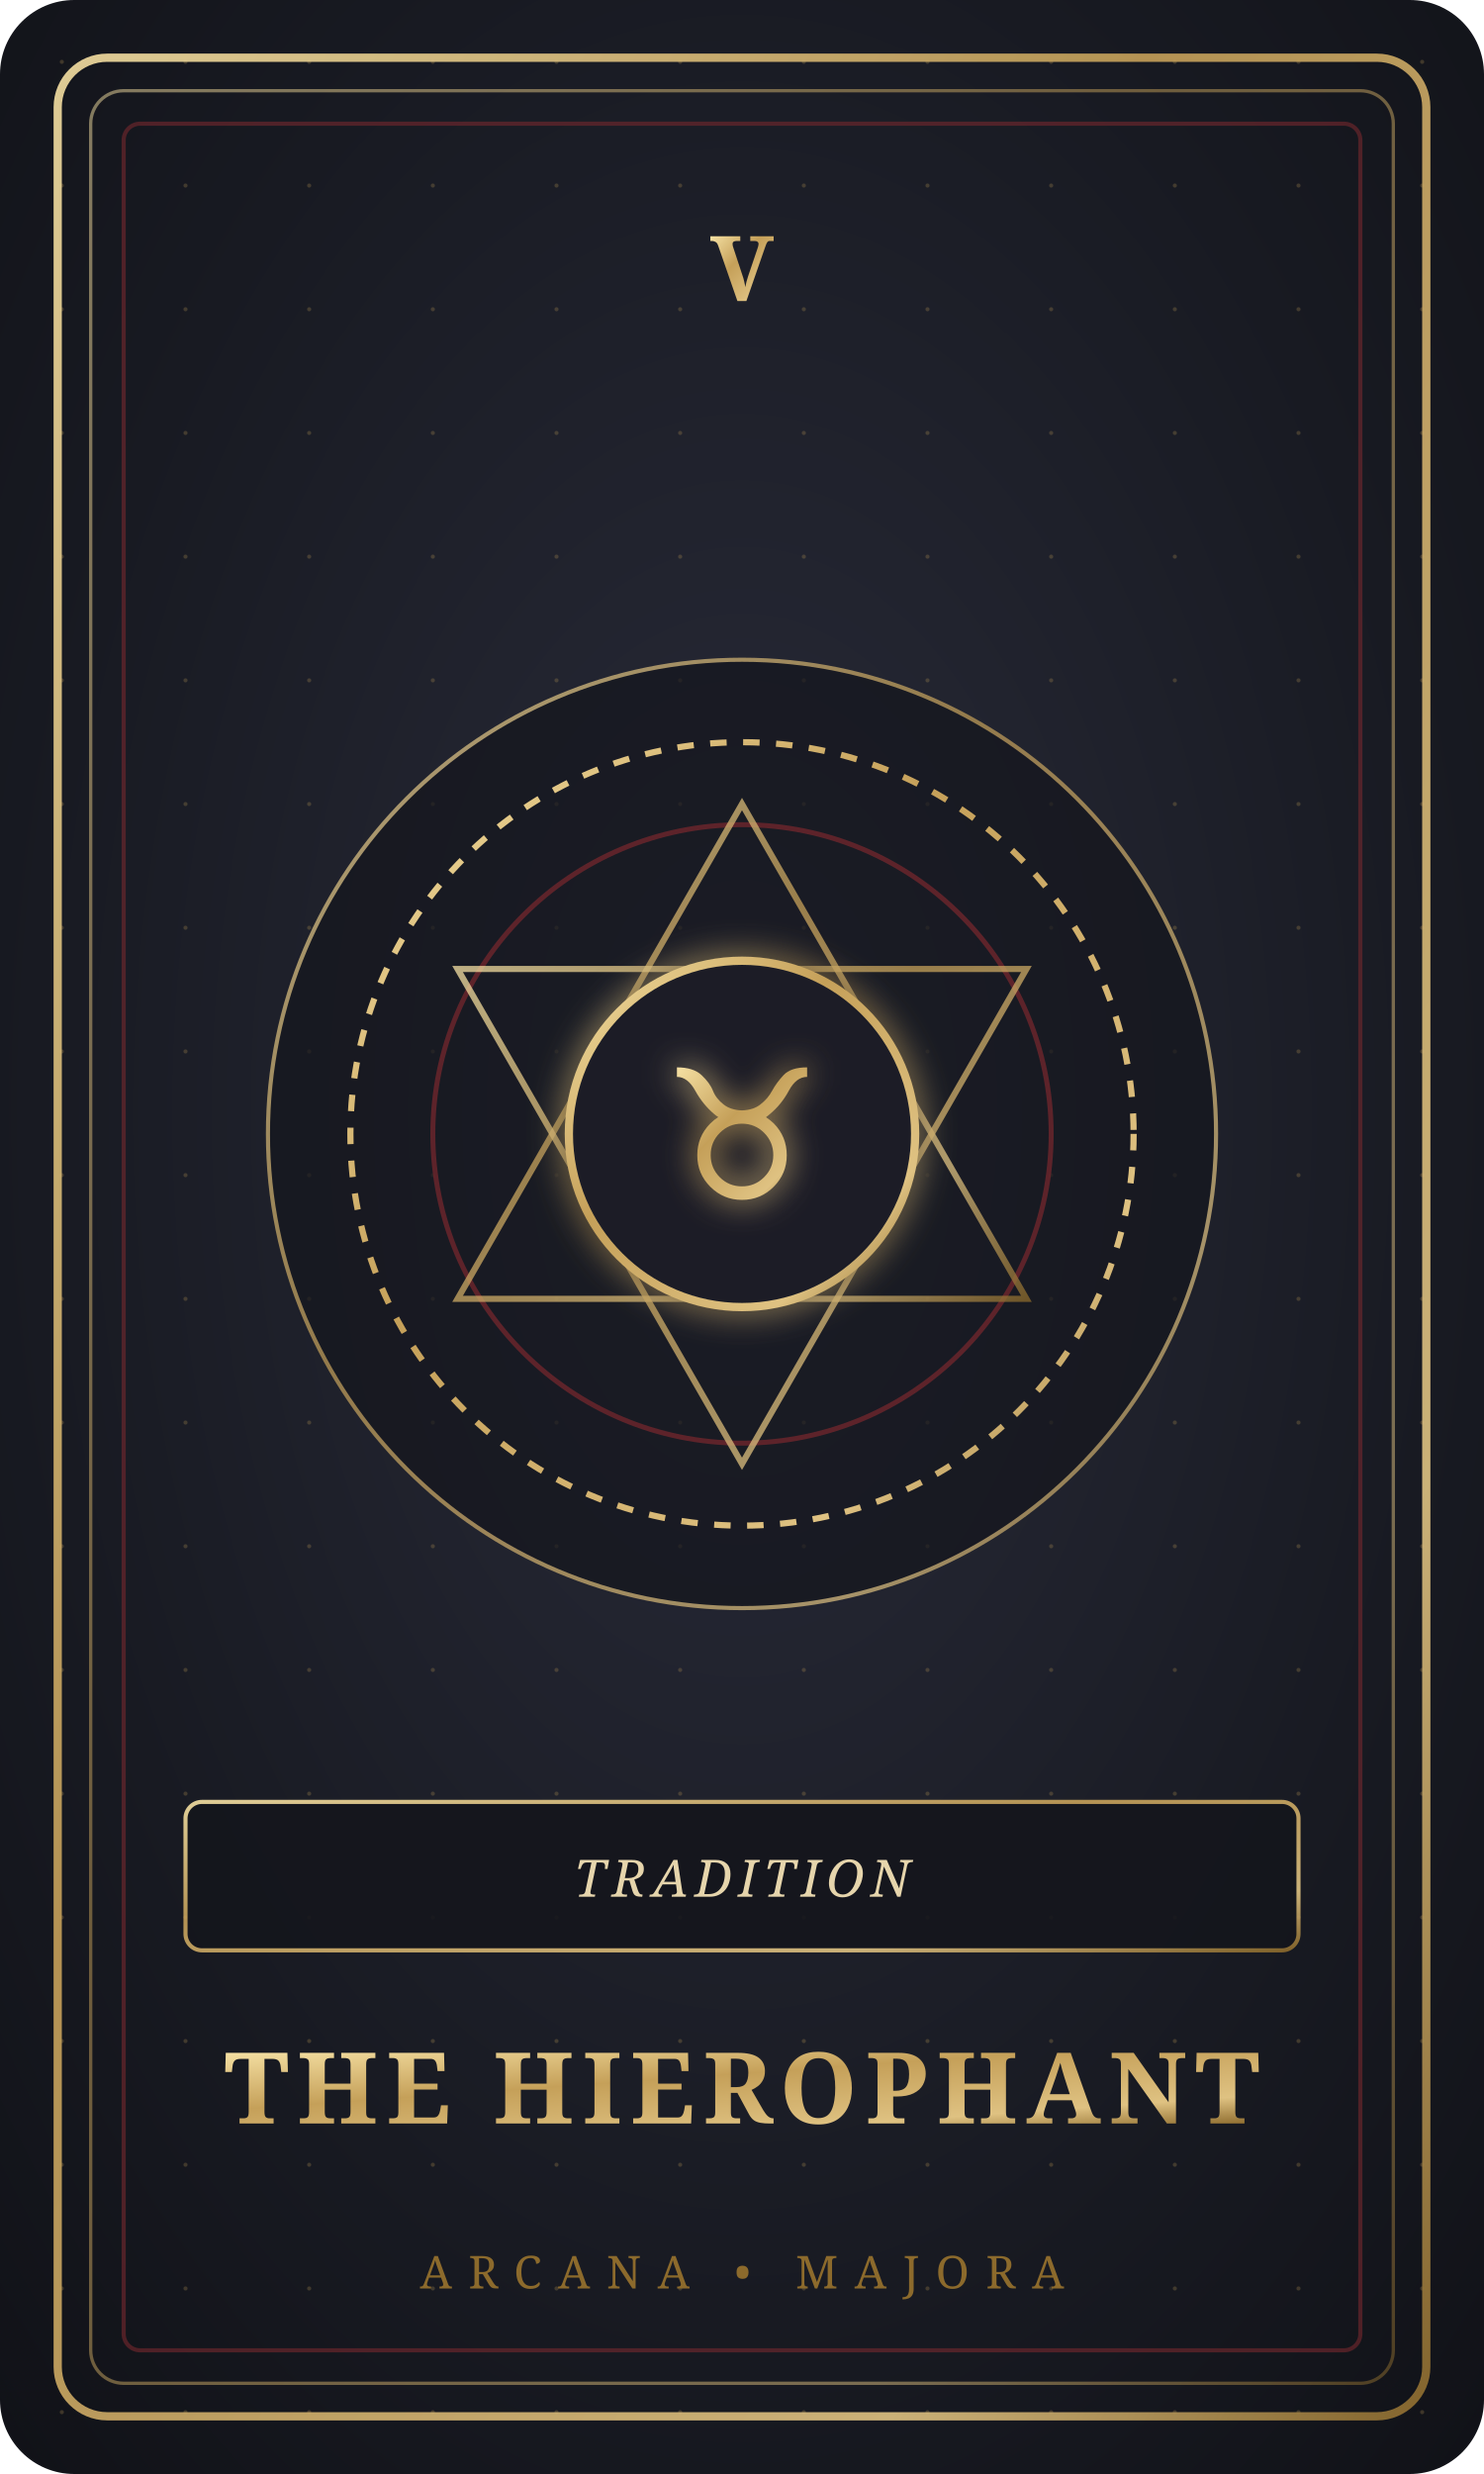
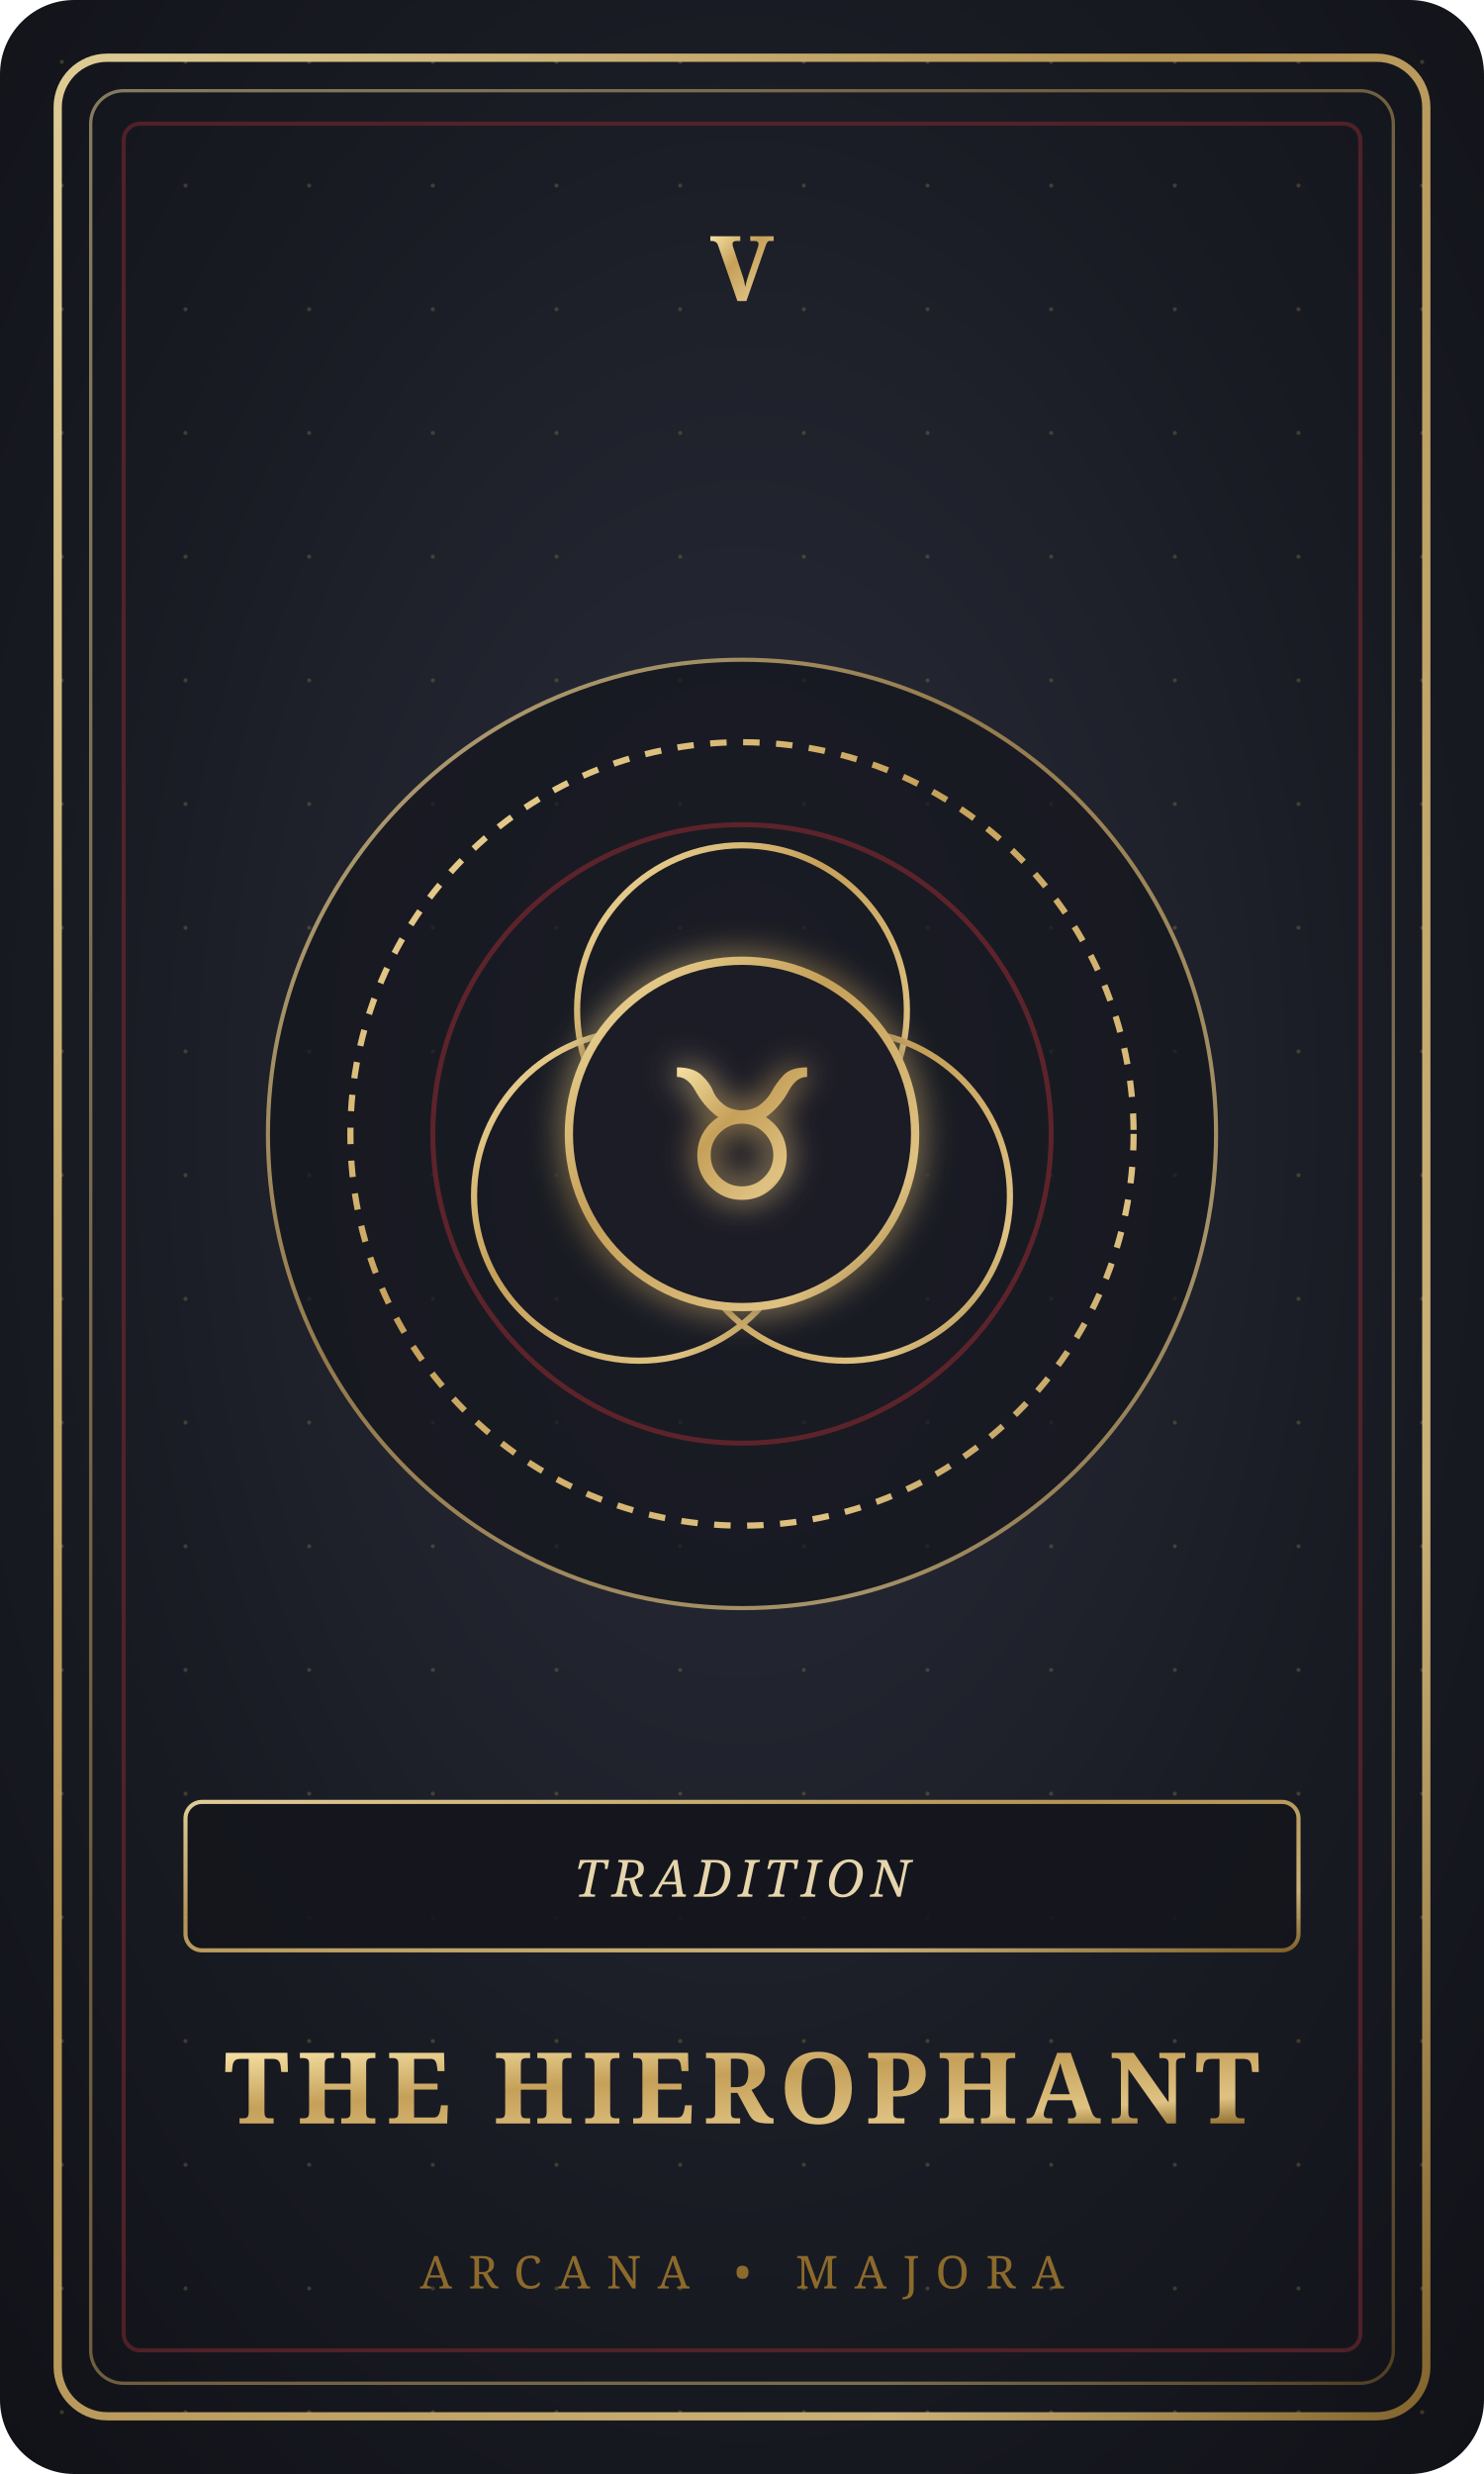
<svg xmlns="http://www.w3.org/2000/svg" viewBox="0 0 360 600" width="360" height="600">
  <defs>
    <radialGradient id="cardBg_5_hierophant" cx="50%" cy="45%" r="80%">
      <stop offset="0%" stop-color="#2a2c3a" />
      <stop offset="60%" stop-color="#181a22" />
      <stop offset="100%" stop-color="#0f1015" />
    </radialGradient>
    <linearGradient id="gold_5_hierophant" x1="0%" y1="0%" x2="100%" y2="100%">
      <stop offset="0%" stop-color="#f5e0a3" />
      <stop offset="40%" stop-color="#c5a059" />
      <stop offset="80%" stop-color="#dfc282" />
      <stop offset="100%" stop-color="#8c6a2c" />
    </linearGradient>
    <pattern id="parch_5_hierophant" width="30" height="30" patternUnits="userSpaceOnUse">
      <circle cx="15" cy="15" r="0.5" fill="#c5a059" opacity="0.25" />
    </pattern>
    <filter id="glow_5_hierophant" x="-30%" y="-30%" width="160%" height="160%">
      <feGaussianBlur stdDeviation="4" result="blur" />
      <feComposite in="SourceGraphic" in2="blur" operator="over" />
    </filter>
  </defs>
  <rect width="360" height="600" rx="18" fill="url(#cardBg_5_hierophant)" />
  <rect width="360" height="600" rx="18" fill="url(#parch_5_hierophant)" />
  <rect x="14" y="14" width="332" height="572" rx="12" fill="none" stroke="url(#gold_5_hierophant)" stroke-width="2" opacity="0.9" />
  <rect x="22" y="22" width="316" height="556" rx="8" fill="none" stroke="url(#gold_5_hierophant)" stroke-width="0.8" opacity="0.5" />
  <rect x="30" y="30" width="300" height="540" rx="4" fill="none" stroke="#6e262c" stroke-width="1" opacity="0.65" />
  <g transform="translate(180, 68)">
    <line x1="-120" y1="0" x2="-45" y2="0" stroke="url(#gold_5_hierophant)" stroke-width="1" opacity="0.6" />
    <text x="0" y="5" text-anchor="middle" font-family="'Playfair Display', 'Cormorant Garamond', serif" font-size="22" font-weight="700" fill="url(#gold_5_hierophant)" letter-spacing="3">V</text>
    <line x1="45" y1="0" x2="120" y2="0" stroke="url(#gold_5_hierophant)" stroke-width="1" opacity="0.6" />
  </g>
  <g transform="translate(180, 275)">
    <circle r="115" fill="#14151c" stroke="url(#gold_5_hierophant)" stroke-width="1" opacity="0.7" />
    <circle r="95" fill="none" stroke="url(#gold_5_hierophant)" stroke-width="1.5" stroke-dasharray="4,4" />
    <circle r="75" fill="none" stroke="#6e262c" stroke-width="1.2" opacity="0.8" />
-     <polygon points="0,-80 69,40 -69,40" fill="none" stroke="url(#gold_5_hierophant)" stroke-width="1.5" opacity="0.75" />
-     <polygon points="0,80 69,-40 -69,-40" fill="none" stroke="url(#gold_5_hierophant)" stroke-width="1.5" opacity="0.75" />
+     <circle cx="0" cy="-30" r="40" fill="none" stroke="url(#gold_5_hierophant)" stroke-width="1.5" />
+     <circle cx="-25" cy="15" r="40" fill="none" stroke="url(#gold_5_hierophant)" stroke-width="1.5" />
+     <circle cx="25" cy="15" r="40" fill="none" stroke="url(#gold_5_hierophant)" stroke-width="1.5" />
    <circle r="42" fill="#1c1e28" stroke="url(#gold_5_hierophant)" stroke-width="2" filter="url(#glow_5_hierophant)" />
    <text x="0" y="16" text-anchor="middle" font-size="44" fill="url(#gold_5_hierophant)" filter="url(#glow_5_hierophant)">♉</text>
  </g>
  <g transform="translate(180, 455)">
    <rect x="-135" y="-18" width="270" height="36" rx="4" fill="#14151c" stroke="url(#gold_5_hierophant)" stroke-width="1" opacity="0.9" />
    <text x="0" y="5" text-anchor="middle" font-family="'Cormorant Garamond', 'Noto Serif SC', serif" font-size="12.5" font-style="italic" fill="#e6d5ac" letter-spacing="1.5">TRADITION</text>
  </g>
  <text x="180" y="515" text-anchor="middle" font-family="'Playfair Display', 'Cormorant Garamond', serif" font-size="24" font-weight="700" fill="url(#gold_5_hierophant)" letter-spacing="2">THE HIEROPHANT</text>
  <line x1="80" y1="535" x2="280" y2="535" stroke="url(#gold_5_hierophant)" stroke-width="1" opacity="0.6" />
  <text x="180" y="555" text-anchor="middle" font-family="'Cormorant Garamond', serif" font-size="11" fill="#8c6a2c" letter-spacing="4">ARCANA • MAJORA</text>
</svg>
